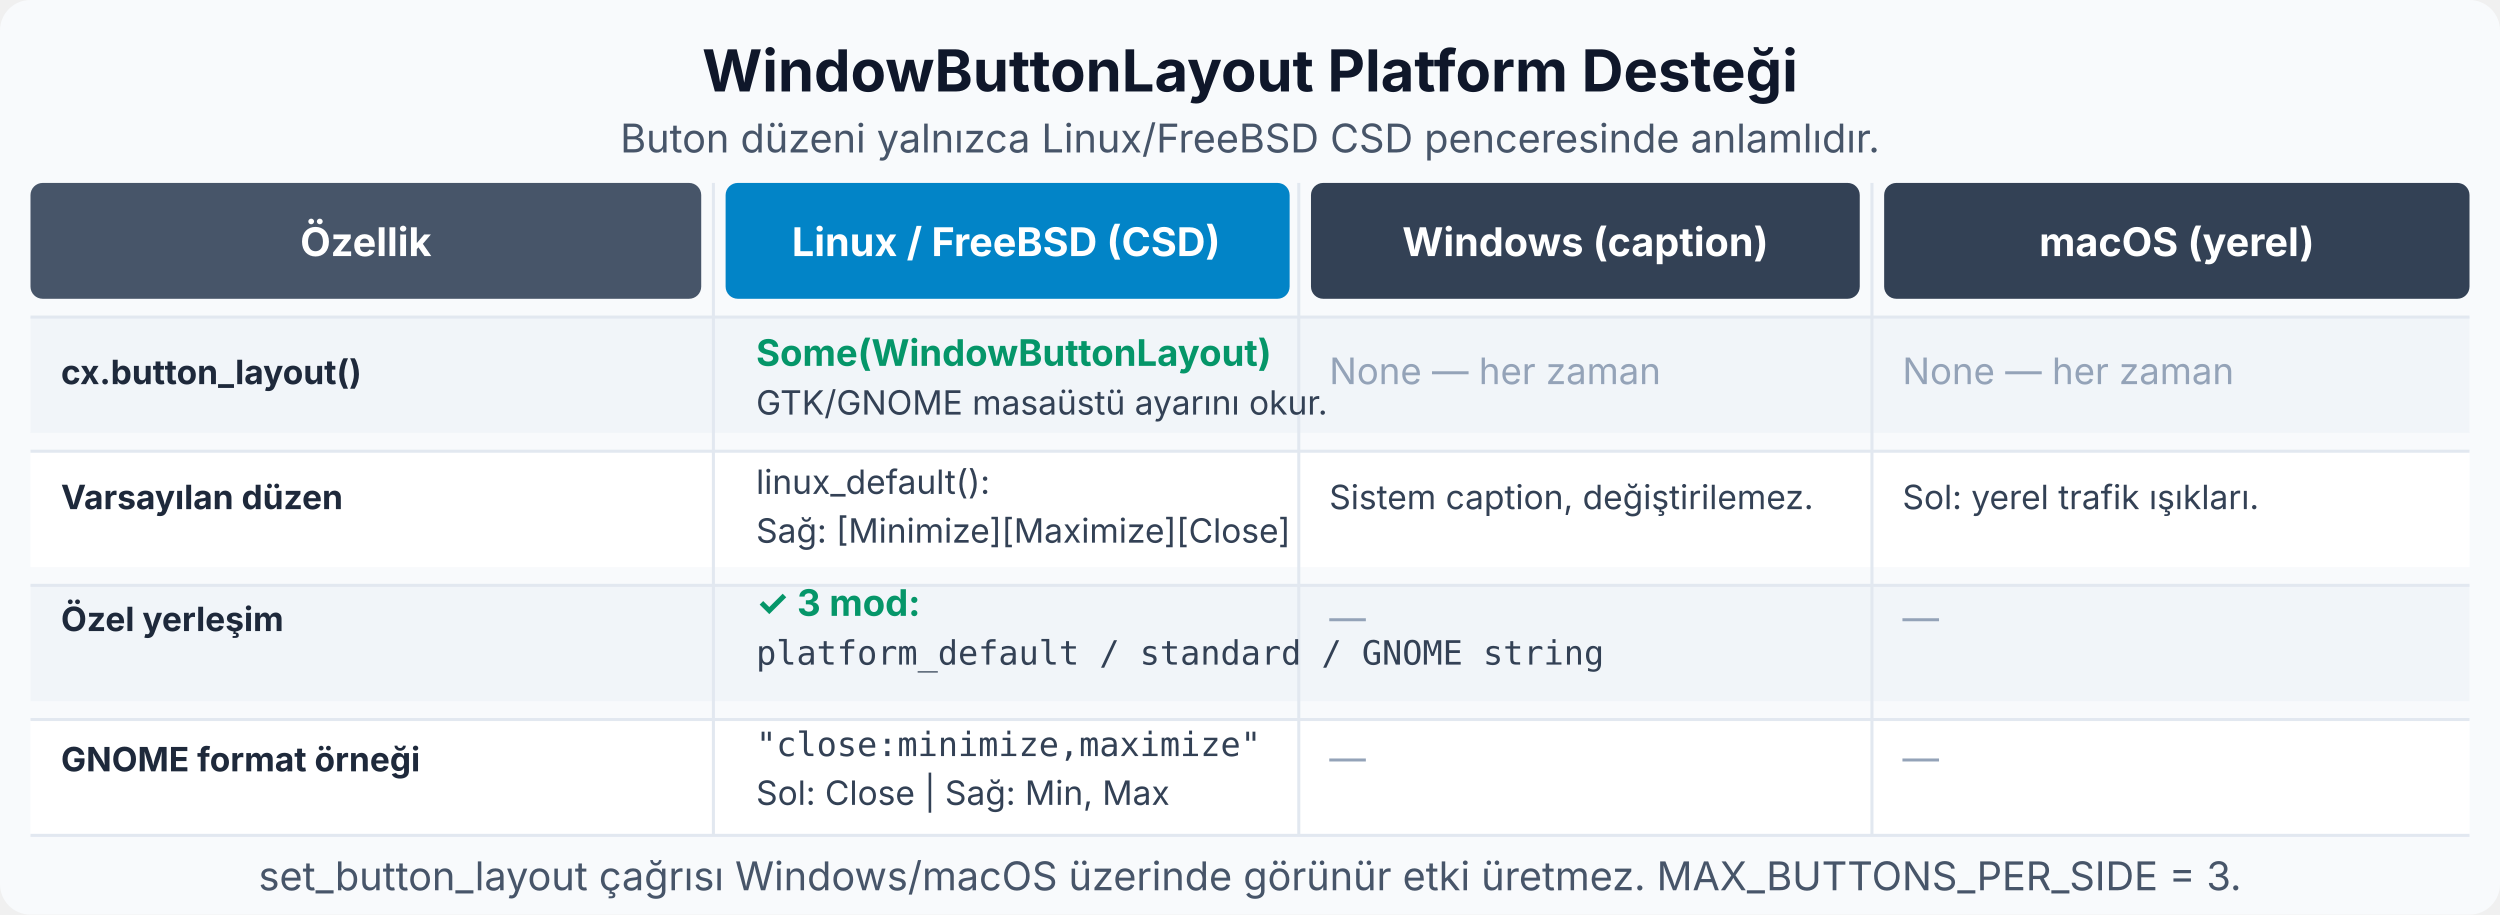
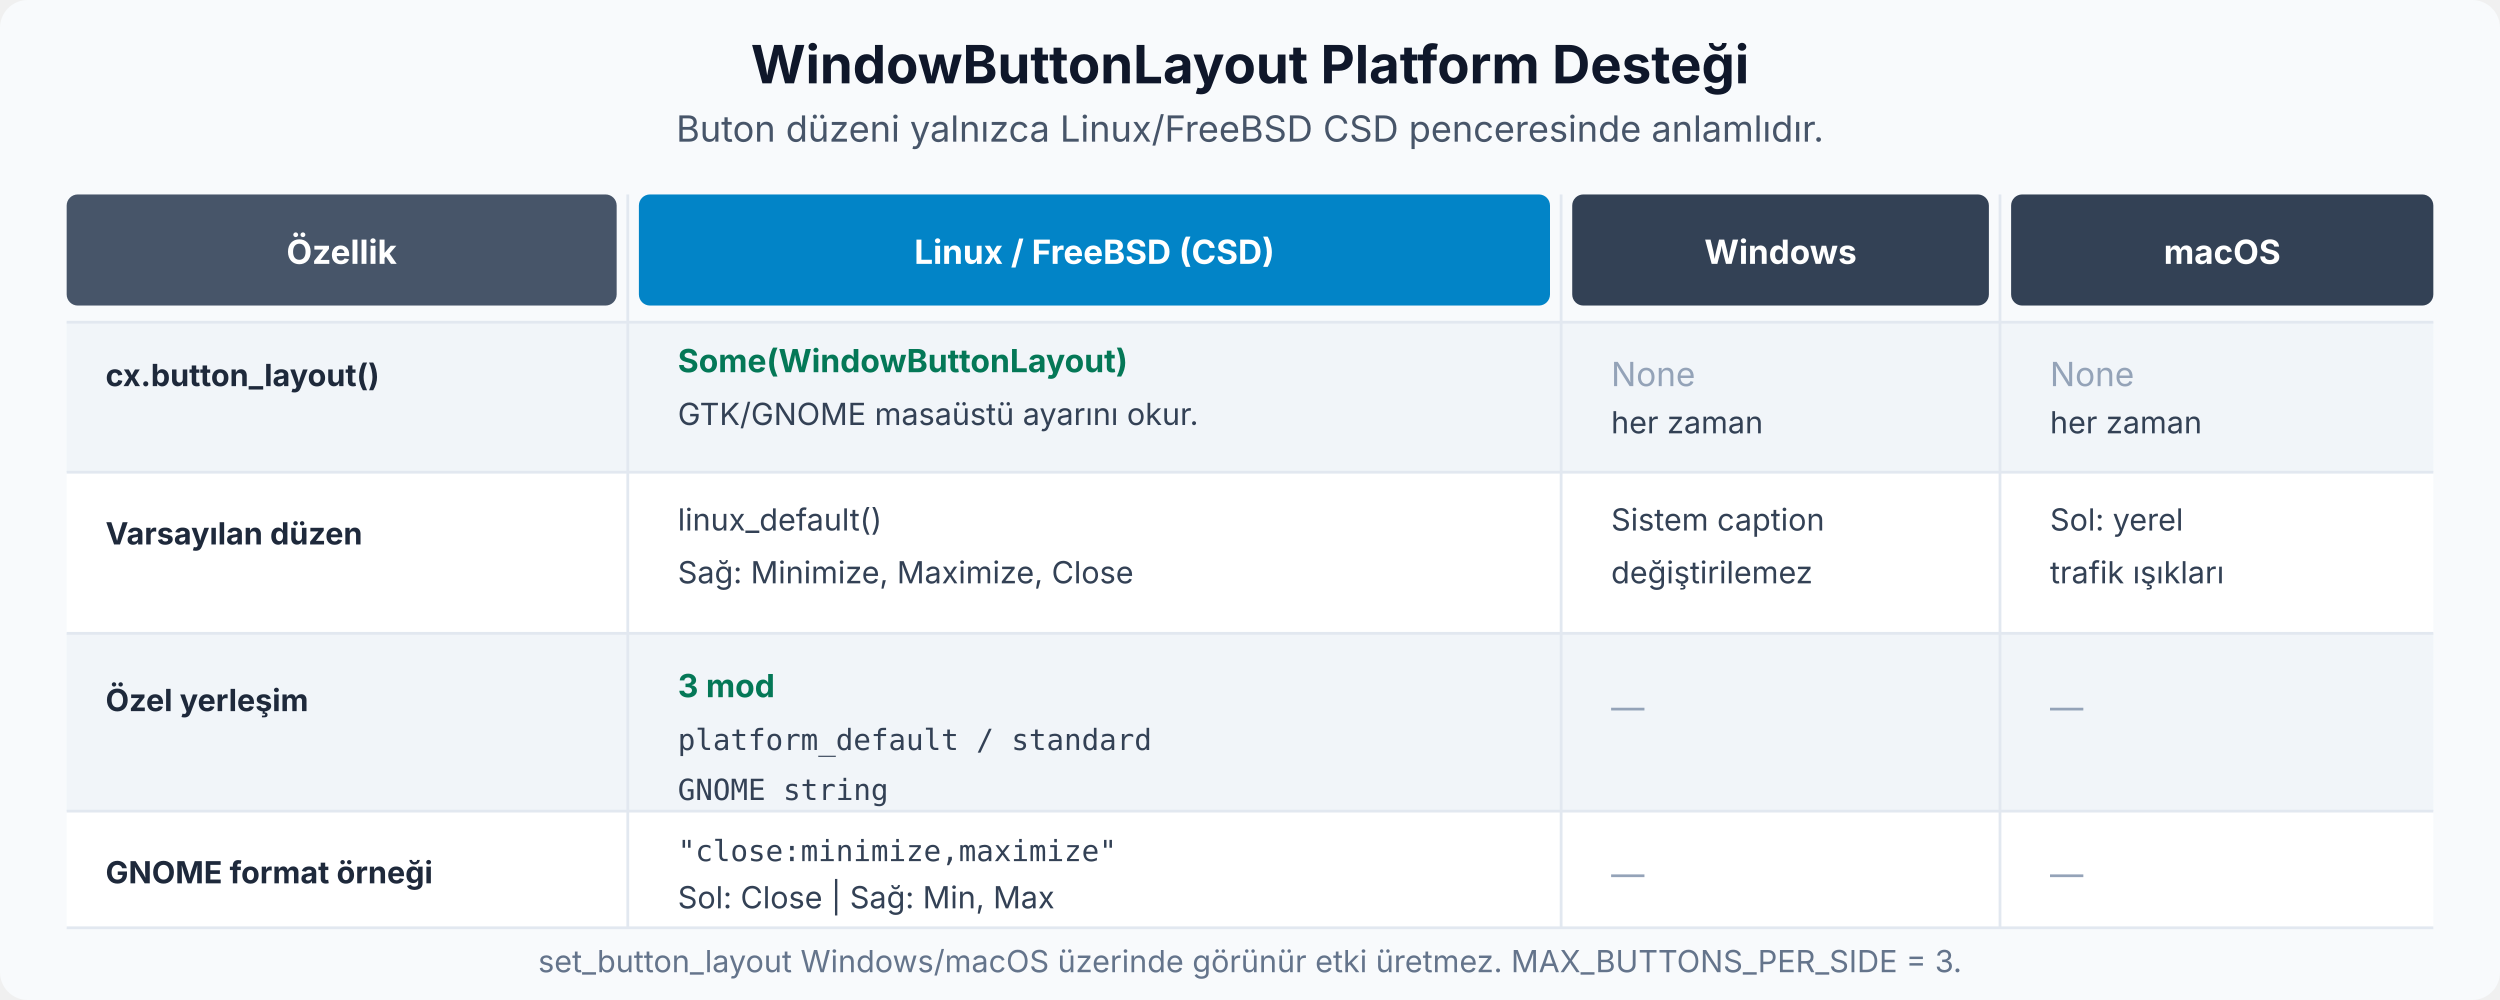
- <svg xmlns="http://www.w3.org/2000/svg" viewBox="0 0 820 300">
+ <svg xmlns="http://www.w3.org/2000/svg" viewBox="0 0 900 360">
  <defs>
    <style>
-       .title  { font: 700 19px system-ui, -apple-system, "Segoe UI", sans-serif; fill: #0f172a; }
-       .sub    { font: 13px system-ui, -apple-system, "Segoe UI", sans-serif; fill: #475569; }
-       .hdr    { font: 700 13px system-ui, -apple-system, "Segoe UI", sans-serif; fill: #fff; }
-       .feat   { font: 700 11px system-ui, -apple-system, "Segoe UI", sans-serif; fill: #1e293b; }
-       .cell   { font: 11px system-ui, -apple-system, "Segoe UI", sans-serif; fill: #334155; }
-       .mono   { font: 11px ui-monospace, SFMono-Regular, Menlo, Consolas, monospace; fill: #334155; }
-       .yes    { font: 700 12px system-ui, -apple-system, "Segoe UI", sans-serif; fill: #059669; }
-       .no     { font: 12px system-ui, -apple-system, "Segoe UI", sans-serif; fill: #94a3b8; }
+       .title { font: 700 19px system-ui, -apple-system, "Segoe UI", sans-serif; fill: #0f172a; }
+       .sub   { font: 13px system-ui, -apple-system, "Segoe UI", sans-serif; fill: #475569; }
+       .hdr   { font: 700 12px system-ui, -apple-system, "Segoe UI", sans-serif; fill: #fff; }
+       .feat  { font: 700 11px system-ui, -apple-system, "Segoe UI", sans-serif; fill: #1e293b; }
+       .cell  { font: 11px system-ui, -apple-system, "Segoe UI", sans-serif; fill: #334155; }
+       .mono  { font: 10.5px ui-monospace, SFMono-Regular, Menlo, Consolas, monospace; fill: #334155; }
+       .yes   { font: 700 11.5px system-ui, -apple-system, "Segoe UI", sans-serif; fill: #047857; }
+       .no    { font: 12px system-ui, -apple-system, "Segoe UI", sans-serif; fill: #94a3b8; }
+       .note  { font: 11px system-ui, -apple-system, "Segoe UI", sans-serif; fill: #64748b; }
    </style>
  </defs>
-   <rect width="820" height="300" rx="10" fill="#f8fafc" />
-   <text x="410" y="30" text-anchor="middle" class="title">WindowButtonLayout Platform Desteği</text>
-   <text x="410" y="50" text-anchor="middle" class="sub">Buton düzeni yalnızca Linux/FreeBSD CSD penceresinde anlamlıdır.</text>
-   <rect x="10" y="60" width="220" height="38" rx="4" fill="#475569" />
-   <text x="120" y="84" text-anchor="middle" class="hdr">Özellik</text>
-   <rect x="238" y="60" width="185" height="38" rx="4" fill="#0284c7" />
-   <text x="330" y="84" text-anchor="middle" class="hdr">Linux / FreeBSD (CSD)</text>
-   <rect x="430" y="60" width="180" height="38" rx="4" fill="#334155" />
-   <text x="520" y="84" text-anchor="middle" class="hdr">Windows (caption)</text>
-   <rect x="618" y="60" width="192" height="38" rx="4" fill="#334155" />
-   <text x="714" y="84" text-anchor="middle" class="hdr">macOS (yerel)</text>
-   <rect x="10" y="104" width="800" height="38" rx="0" fill="#f1f5f9" />
-   <rect x="10" y="148" width="800" height="38" rx="0" fill="#fff" />
-   <rect x="10" y="192" width="800" height="38" rx="0" fill="#f1f5f9" />
-   <rect x="10" y="236" width="800" height="38" rx="0" fill="#fff" />
-   <line x1="10" y1="104" x2="810" y2="104" stroke="#e2e8f0" stroke-width="1" />
-   <line x1="10" y1="148" x2="810" y2="148" stroke="#e2e8f0" stroke-width="1" />
-   <line x1="10" y1="192" x2="810" y2="192" stroke="#e2e8f0" stroke-width="1" />
-   <line x1="10" y1="236" x2="810" y2="236" stroke="#e2e8f0" stroke-width="1" />
-   <line x1="10" y1="274" x2="810" y2="274" stroke="#e2e8f0" stroke-width="1" />
-   <line x1="234" y1="60" x2="234" y2="274" stroke="#e2e8f0" stroke-width="1" />
-   <line x1="426" y1="60" x2="426" y2="274" stroke="#e2e8f0" stroke-width="1" />
-   <line x1="614" y1="60" x2="614" y2="274" stroke="#e2e8f0" stroke-width="1" />
-   <text x="20" y="126" class="feat">cx.button_layout()</text>
-   <text x="248" y="120" class="yes">Some(WindowButtonLayout)</text>
-   <text x="248" y="136" class="cell">GTK/GNOME masaüstü ayarını okur.</text>
-   <text x="436" y="126" class="no">None — her zaman</text>
-   <text x="624" y="126" class="no">None — her zaman</text>
-   <text x="20" y="167" class="feat">Varsayılan düzen</text>
-   <text x="248" y="162" class="cell">linux_default():</text>
-   <text x="248" y="178" class="cell">Sağ: [Minimize][Maximize][Close]</text>
-   <text x="436" y="167" class="cell">Sistem caption, değiştirilemez.</text>
-   <text x="624" y="167" class="cell">Sol: yerel trafik ışıkları.</text>
-   <text x="20" y="207" class="feat">Özel yerleşim</text>
-   <text x="248" y="202" class="yes">✓  3 mod:</text>
-   <text x="248" y="218" class="mono">platform_default / standard / GNOME string</text>
-   <text x="436" y="207" class="no">—</text>
-   <text x="624" y="207" class="no">—</text>
-   <text x="20" y="253" class="feat">GNOME format örneği</text>
-   <text x="248" y="248" class="mono">"close:minimize,maximize"</text>
-   <text x="248" y="264" class="cell">Sol: Close  |  Sağ: Min, Max</text>
-   <text x="436" y="253" class="no">—</text>
-   <text x="624" y="253" class="no">—</text>
-   <text x="410" y="292" text-anchor="middle" class="sub">set_button_layout çağrısı Windows/macOS üzerinde görünür etki üretmez. MAX_BUTTONS_PER_SIDE = 3.</text>
+   <rect width="900" height="360" rx="10" fill="#f8fafc" />
+   <text x="450" y="30" text-anchor="middle" class="title">WindowButtonLayout Platform Desteği</text>
+   <text x="450" y="51" text-anchor="middle" class="sub">Buton düzeni yalnızca Linux/FreeBSD CSD penceresinde anlamlıdır.</text>
+   <rect x="24" y="70" width="198" height="40" rx="4" fill="#475569" />
+   <rect x="230" y="70" width="328" height="40" rx="4" fill="#0284c7" />
+   <rect x="566" y="70" width="150" height="40" rx="4" fill="#334155" />
+   <rect x="724" y="70" width="152" height="40" rx="4" fill="#334155" />
+   <text x="123" y="95" text-anchor="middle" class="hdr">Özellik</text>
+   <text x="394" y="95" text-anchor="middle" class="hdr">Linux / FreeBSD (CSD)</text>
+   <text x="641" y="95" text-anchor="middle" class="hdr">Windows</text>
+   <text x="800" y="95" text-anchor="middle" class="hdr">macOS</text>
+   <rect x="24" y="116" width="852" height="54" fill="#f1f5f9" />
+   <rect x="24" y="170" width="852" height="58" fill="#fff" />
+   <rect x="24" y="228" width="852" height="64" fill="#f1f5f9" />
+   <rect x="24" y="292" width="852" height="42" fill="#fff" />
+   <path d="M 24 116 H 876 M 24 170 H 876 M 24 228 H 876 M 24 292 H 876 M 24 334 H 876" stroke="#e2e8f0" stroke-width="1" />
+   <path d="M 226 70 V 334 M 562 70 V 334 M 720 70 V 334" stroke="#e2e8f0" stroke-width="1" />
+   <text x="38" y="139" class="feat">cx.button_layout()</text>
+   <text x="244" y="134" class="yes">Some(WindowButtonLayout)</text>
+   <text x="244" y="153" class="cell">GTK/GNOME masaüstü ayarını okur.</text>
+   <text x="580" y="139" class="no">None</text>
+   <text x="580" y="156" class="cell">her zaman</text>
+   <text x="738" y="139" class="no">None</text>
+   <text x="738" y="156" class="cell">her zaman</text>
+   <text x="38" y="196" class="feat">Varsayılan düzen</text>
+   <text x="244" y="191" class="cell">linux_default()</text>
+   <text x="244" y="210" class="cell">Sağ: Minimize, Maximize, Close</text>
+   <text x="580" y="191" class="cell">Sistem caption</text>
+   <text x="580" y="210" class="cell">değiştirilemez</text>
+   <text x="738" y="191" class="cell">Sol: yerel</text>
+   <text x="738" y="210" class="cell">trafik ışıkları</text>
+   <text x="38" y="256" class="feat">Özel yerleşim</text>
+   <text x="244" y="251" class="yes">3 mod</text>
+   <text x="244" y="270" class="mono">platform_default / standard</text>
+   <text x="244" y="288" class="mono">GNOME string</text>
+   <text x="580" y="259" class="no">—</text>
+   <text x="738" y="259" class="no">—</text>
+   <text x="38" y="318" class="feat">GNOME format örneği</text>
+   <text x="244" y="310" class="mono">"close:minimize,maximize"</text>
+   <text x="244" y="327" class="cell">Sol: Close | Sağ: Min, Max</text>
+   <text x="580" y="319" class="no">—</text>
+   <text x="738" y="319" class="no">—</text>
+   <text x="450" y="350" text-anchor="middle" class="note">set_button_layout Windows/macOS üzerinde görünür etki üretmez. MAX_BUTTONS_PER_SIDE = 3.</text>
</svg>
